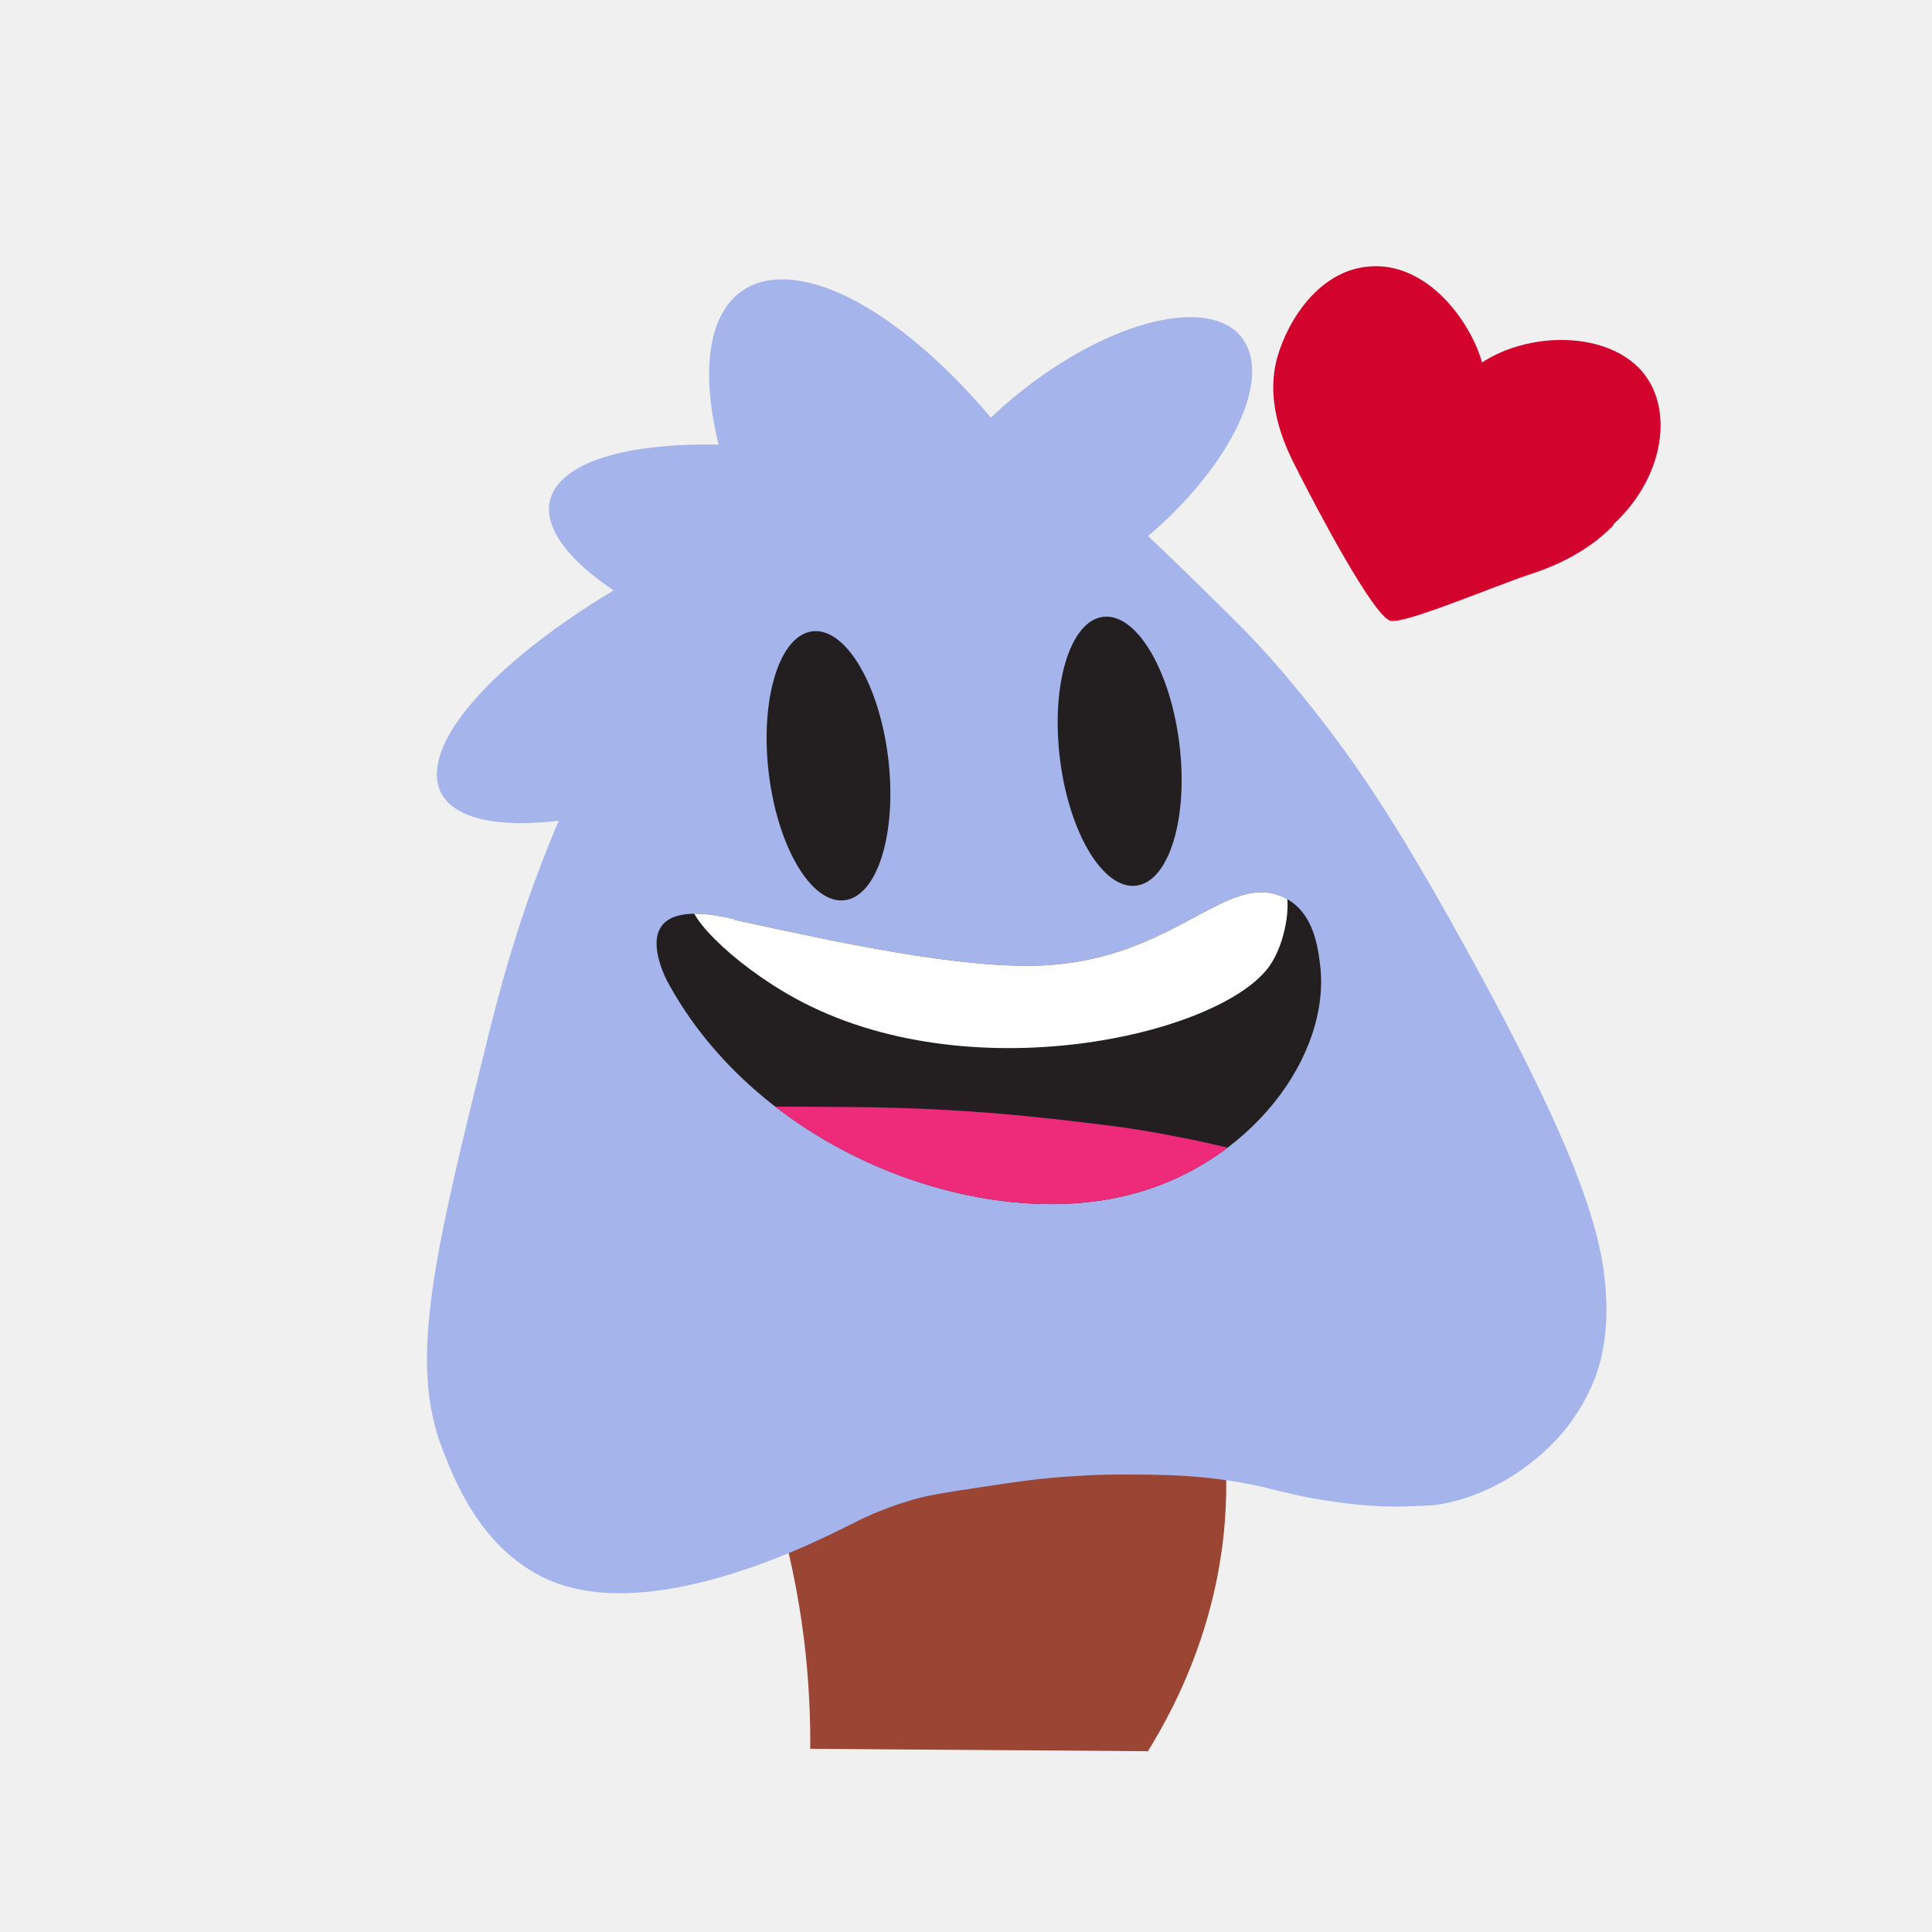
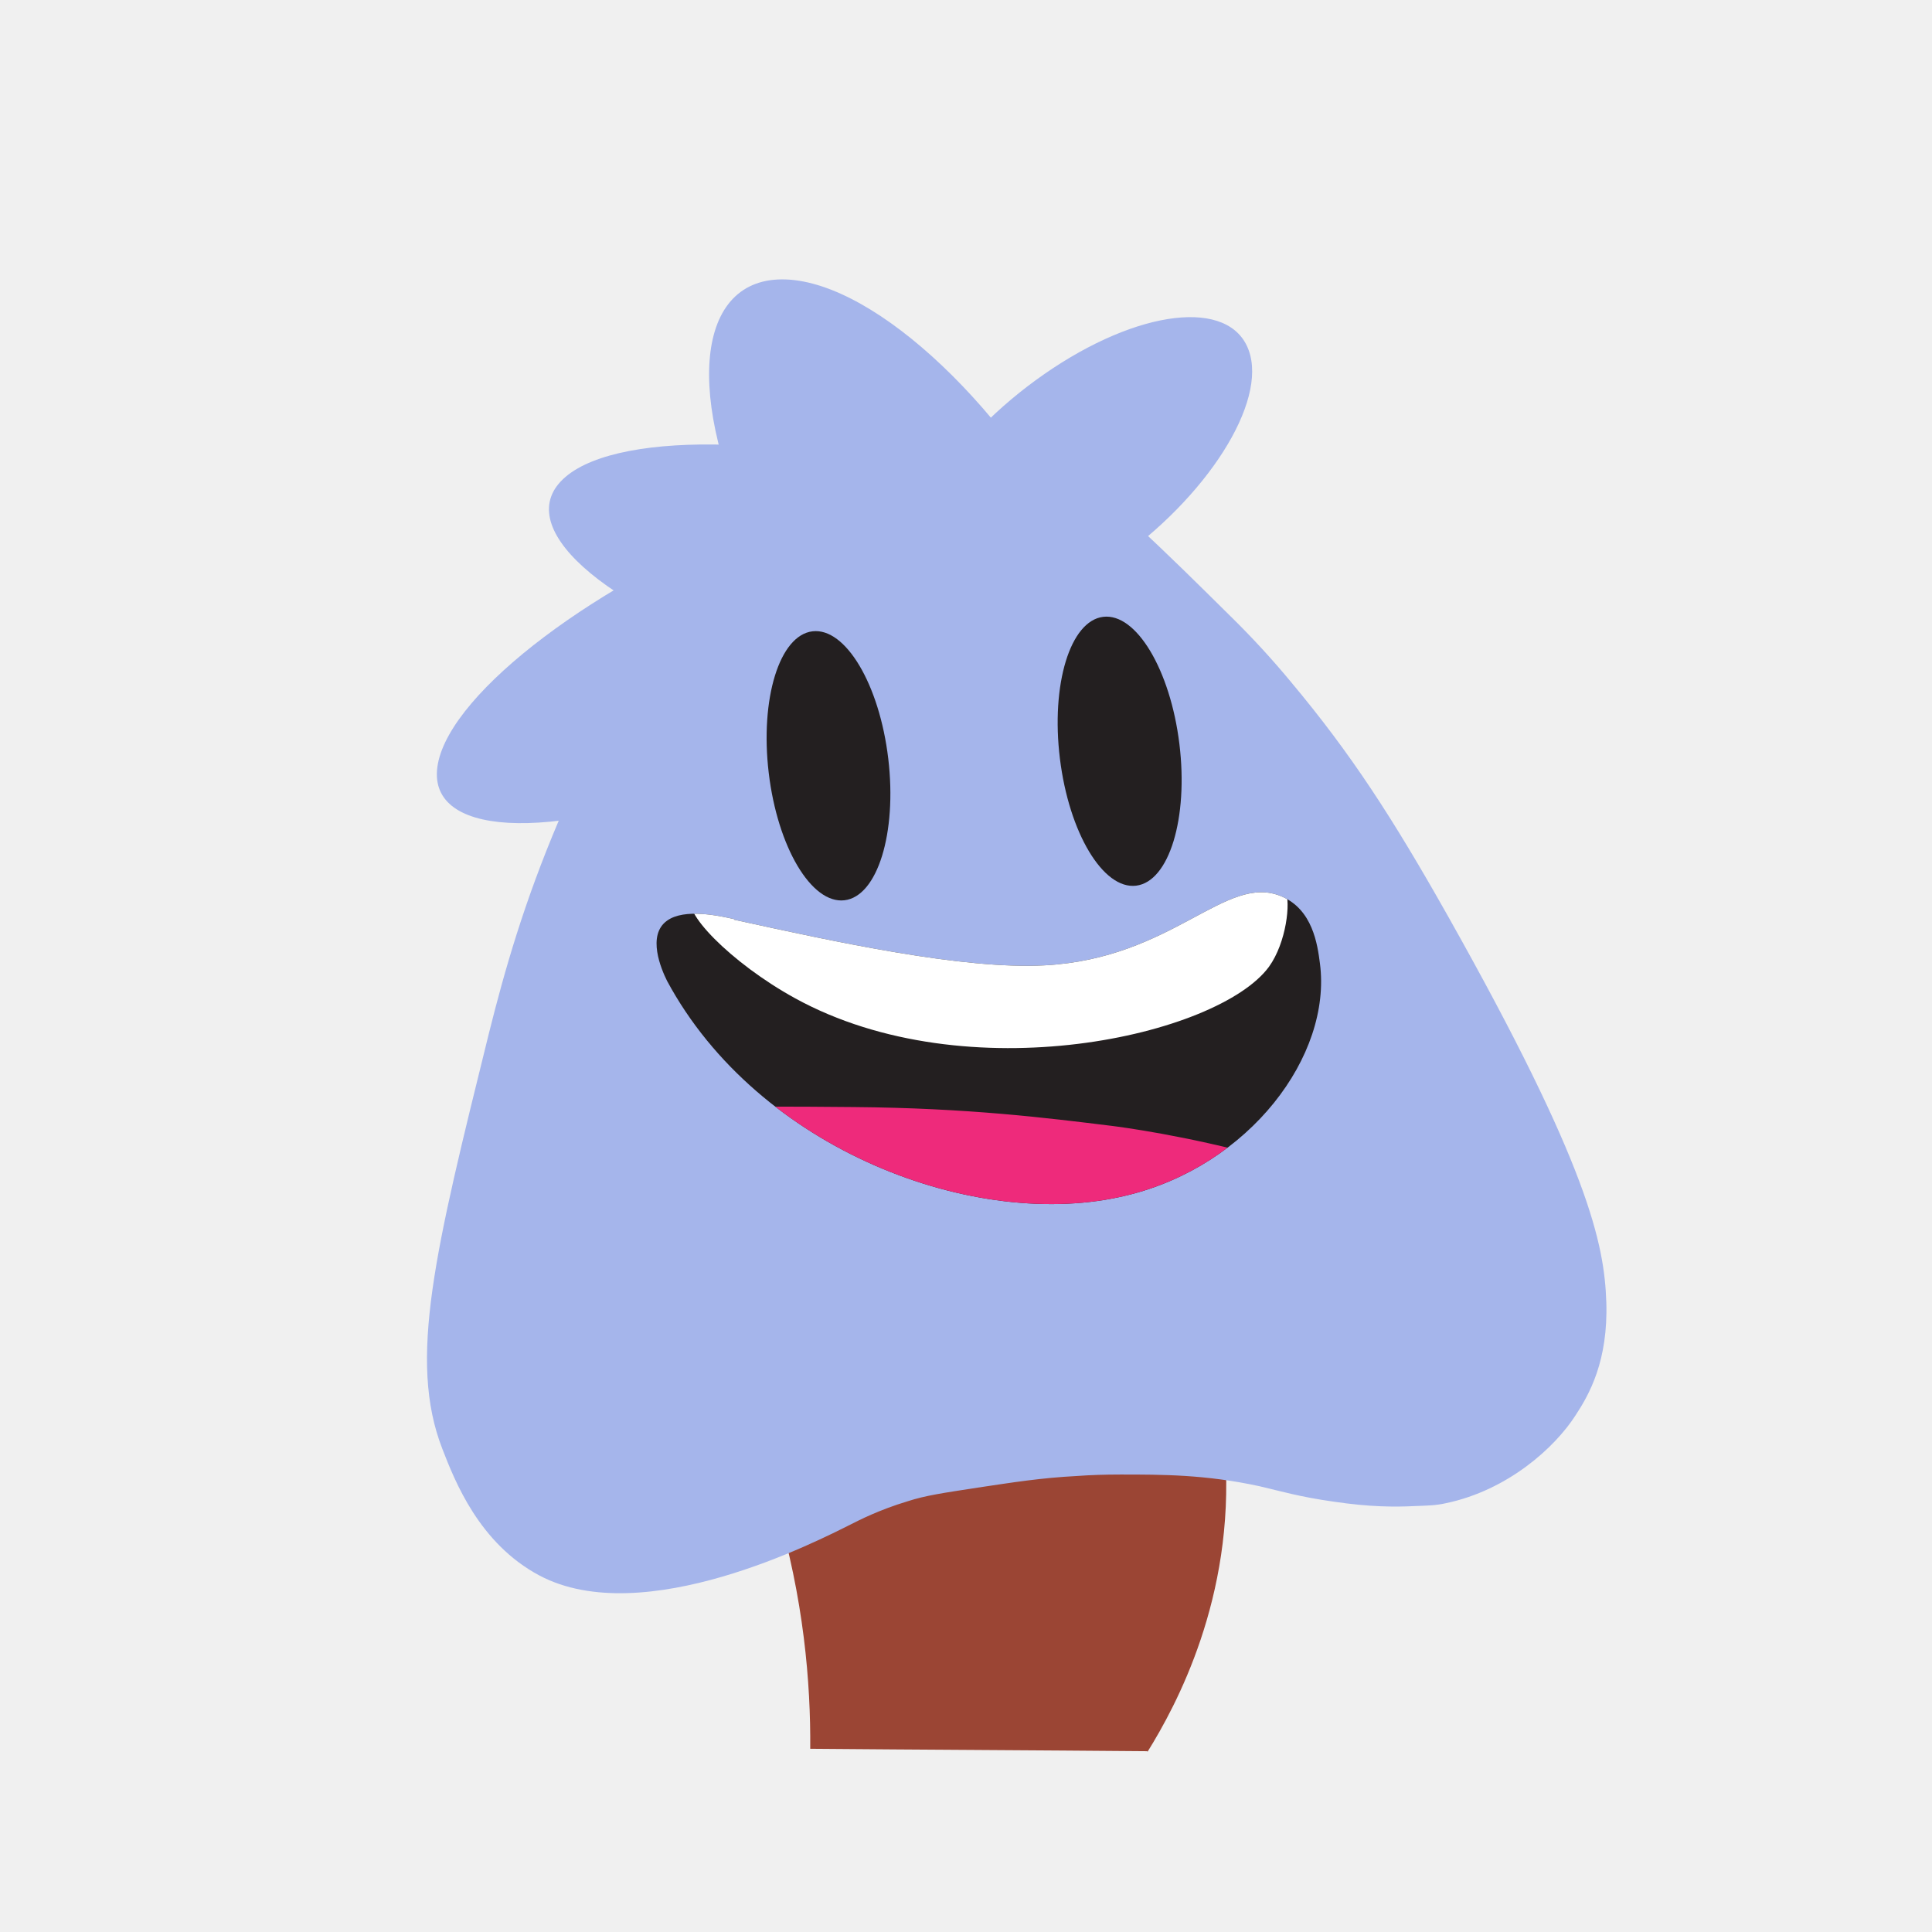
<svg xmlns="http://www.w3.org/2000/svg" width="256" height="256" viewBox="0 0 256 256" fill="none">
  <path d="M151.999 232.044C137.142 231.914 122.22 231.85 107.361 231.722C107.427 223.039 106.526 211.847 102.795 199.369C100.801 192.745 98.357 186.892 95.913 181.875C115.531 176.794 135.148 171.648 154.765 166.568C157.788 172.227 161.582 181.296 162.355 192.81C163.576 211.719 155.858 225.998 152.063 232.108L151.999 232.044Z" fill="#9B4534" />
  <path d="M212.844 172.485C213.102 180.331 210.594 184.77 208.728 187.6C206.027 191.78 199.852 197.44 191.619 199.177C190.204 199.498 189.046 199.498 187.438 199.563C184.802 199.691 181.522 199.691 176.762 198.983C172.195 198.34 169.879 197.632 166.857 196.925C159.717 195.382 154.057 195.382 148.462 195.382C146.403 195.382 144.474 195.446 142.738 195.575C137.849 195.832 134.312 196.411 129.552 197.118C124.985 197.826 122.67 198.148 120.291 198.919C116.432 200.077 113.73 201.492 112.829 201.943C108.456 204.129 85.301 216.092 71.473 208.76C63.497 204.515 60.281 196.283 58.609 191.973C54.042 180.203 57.644 165.795 64.783 136.916C66.906 128.427 69.479 119.486 73.981 108.874C75.718 104.821 77.712 100.512 80.091 96.074C92.633 72.534 102.024 55.747 117.074 53.56C132.446 51.309 146.017 64.815 162.869 81.475C165.956 84.497 168.658 87.456 171.102 90.414C179.012 99.869 184.48 108.295 191.876 121.416C210.594 154.669 212.587 164.895 212.844 172.549V172.485Z" fill="#A5B5EB" />
  <path d="M156.363 89.432C148.838 95.735 124.589 94.964 102.078 87.76C79.631 80.492 67.475 69.558 74.936 63.19C82.397 56.823 106.709 57.659 129.221 64.862C151.732 72.066 163.824 83.065 156.363 89.432Z" fill="#A5B5EB" />
  <path d="M137.901 70.563C135.995 80.192 116.625 94.8 94.574 103.31C72.533 111.728 56.207 110.838 58.024 101.198C59.841 91.56 79.3 76.962 101.351 68.452C123.403 59.942 139.719 60.924 137.901 70.563Z" fill="#A5B5EB" />
  <path d="M165.46 46.412C167.968 53.294 159.929 65.965 147.516 74.583C135.102 83.266 122.946 84.681 120.438 77.735C117.929 70.788 125.968 58.182 138.382 49.563C150.795 40.945 162.952 39.466 165.46 46.412Z" fill="#A5B5EB" />
  <path d="M140.422 110.738C128.395 110.224 110.578 93.308 100.545 72.983C90.511 52.658 92.119 36.579 104.147 37.029C116.174 37.479 133.99 54.459 144.024 74.784C154.057 95.109 152.45 111.189 140.422 110.738Z" fill="#A5B5EB" />
  <path d="M97.329 121.801C95.335 121.351 90.704 120.322 88.388 121.994C85.687 123.923 87.617 128.426 88.388 129.97C100.416 152.353 129.36 163.287 149.298 158.398C165.57 154.475 176.504 139.875 174.897 127.654C174.575 125.146 173.932 120.515 169.815 118.778C162.419 115.627 155.472 127.011 138.427 127.912C127.558 128.49 110.771 124.824 97.264 121.865L97.329 121.801Z" fill="#231F20" />
  <mask id="mask0_1_1455" style="mask-type:luminance" maskUnits="userSpaceOnUse" x="86" y="118" width="90" height="42">
    <path d="M97.329 121.801C95.335 121.351 90.704 120.322 88.388 121.994C85.687 123.923 87.617 128.426 88.388 129.97C100.416 152.353 129.36 163.287 149.298 158.398C165.57 154.475 176.504 139.875 174.897 127.654C174.575 125.146 173.932 120.515 169.815 118.778C162.419 115.627 155.472 127.011 138.427 127.912C127.558 128.49 110.771 124.824 97.264 121.865L97.329 121.801Z" fill="white" />
  </mask>
  <g mask="url(#mask0_1_1455)">
    <path d="M167.821 115.367C167.821 115.367 167.95 115.431 168.079 115.496C168.079 115.496 169.558 116.396 170.33 118.069C171.038 119.548 170.459 124.886 168.143 128.103C161.454 137.236 128.201 144.825 105.368 132.282C96.814 127.588 89.932 120.449 91.797 118.84C92.955 117.811 98.036 118.455 101.252 119.42C102.924 119.934 103.374 120.319 105.818 121.027C107.684 121.542 108.97 121.734 111.736 122.249C116.366 123.085 117.331 123.279 119.004 123.535C122.541 124.114 131.353 125.593 138.299 125.079C152.9 124.05 165.442 114.146 167.757 115.367H167.821Z" fill="white" />
    <path d="M169.623 166.951C166.407 168.044 163.512 168.173 162.484 168.237C136.306 169.588 116.881 163.735 116.881 163.735C104.469 160.005 86.266 152.415 87.552 148.749C88.389 146.433 96.621 146.561 113.152 146.691C128.266 146.819 138.557 148.106 147.433 149.199C148.397 149.327 157.017 150.421 167.758 153.38C177.148 155.952 178.563 157.239 179.014 158.332C180.299 161.484 174.511 165.279 169.495 166.951H169.623Z" fill="#EE2A7B" />
  </g>
  <path d="M111.899 119.29C116.273 118.771 118.87 110.371 117.7 100.529C116.531 90.689 112.036 83.131 107.662 83.652C103.289 84.172 100.691 92.571 101.861 102.413C103.031 112.254 107.526 119.81 111.899 119.29Z" fill="#231F20" />
  <path d="M150.543 117.357C154.915 116.821 157.482 108.413 156.276 98.575C155.07 88.738 150.548 81.198 146.176 81.734C141.804 82.271 139.237 90.68 140.443 100.517C141.65 110.353 146.171 117.893 150.543 117.357Z" fill="#231F20" />
-   <path d="M213.809 69.576C209.886 73.692 204.548 75.493 203.197 75.944C198.051 77.615 186.088 82.761 184.223 82.247C181.908 81.54 174.382 67.196 171.874 62.244C170.78 60.057 167.436 53.947 169.237 47.386C170.652 42.369 174.897 35.68 181.65 35.294C188.79 34.844 194.256 41.791 196.122 47.193C199.53 57.355 192.07 68.611 190.461 68.161C188.918 67.775 187.889 55.362 194.772 49.252C201.139 43.591 214.259 43.27 218.569 50.602C221.592 55.748 219.92 63.852 213.745 69.512L213.809 69.576Z" fill="#D2042D" />
</svg>
